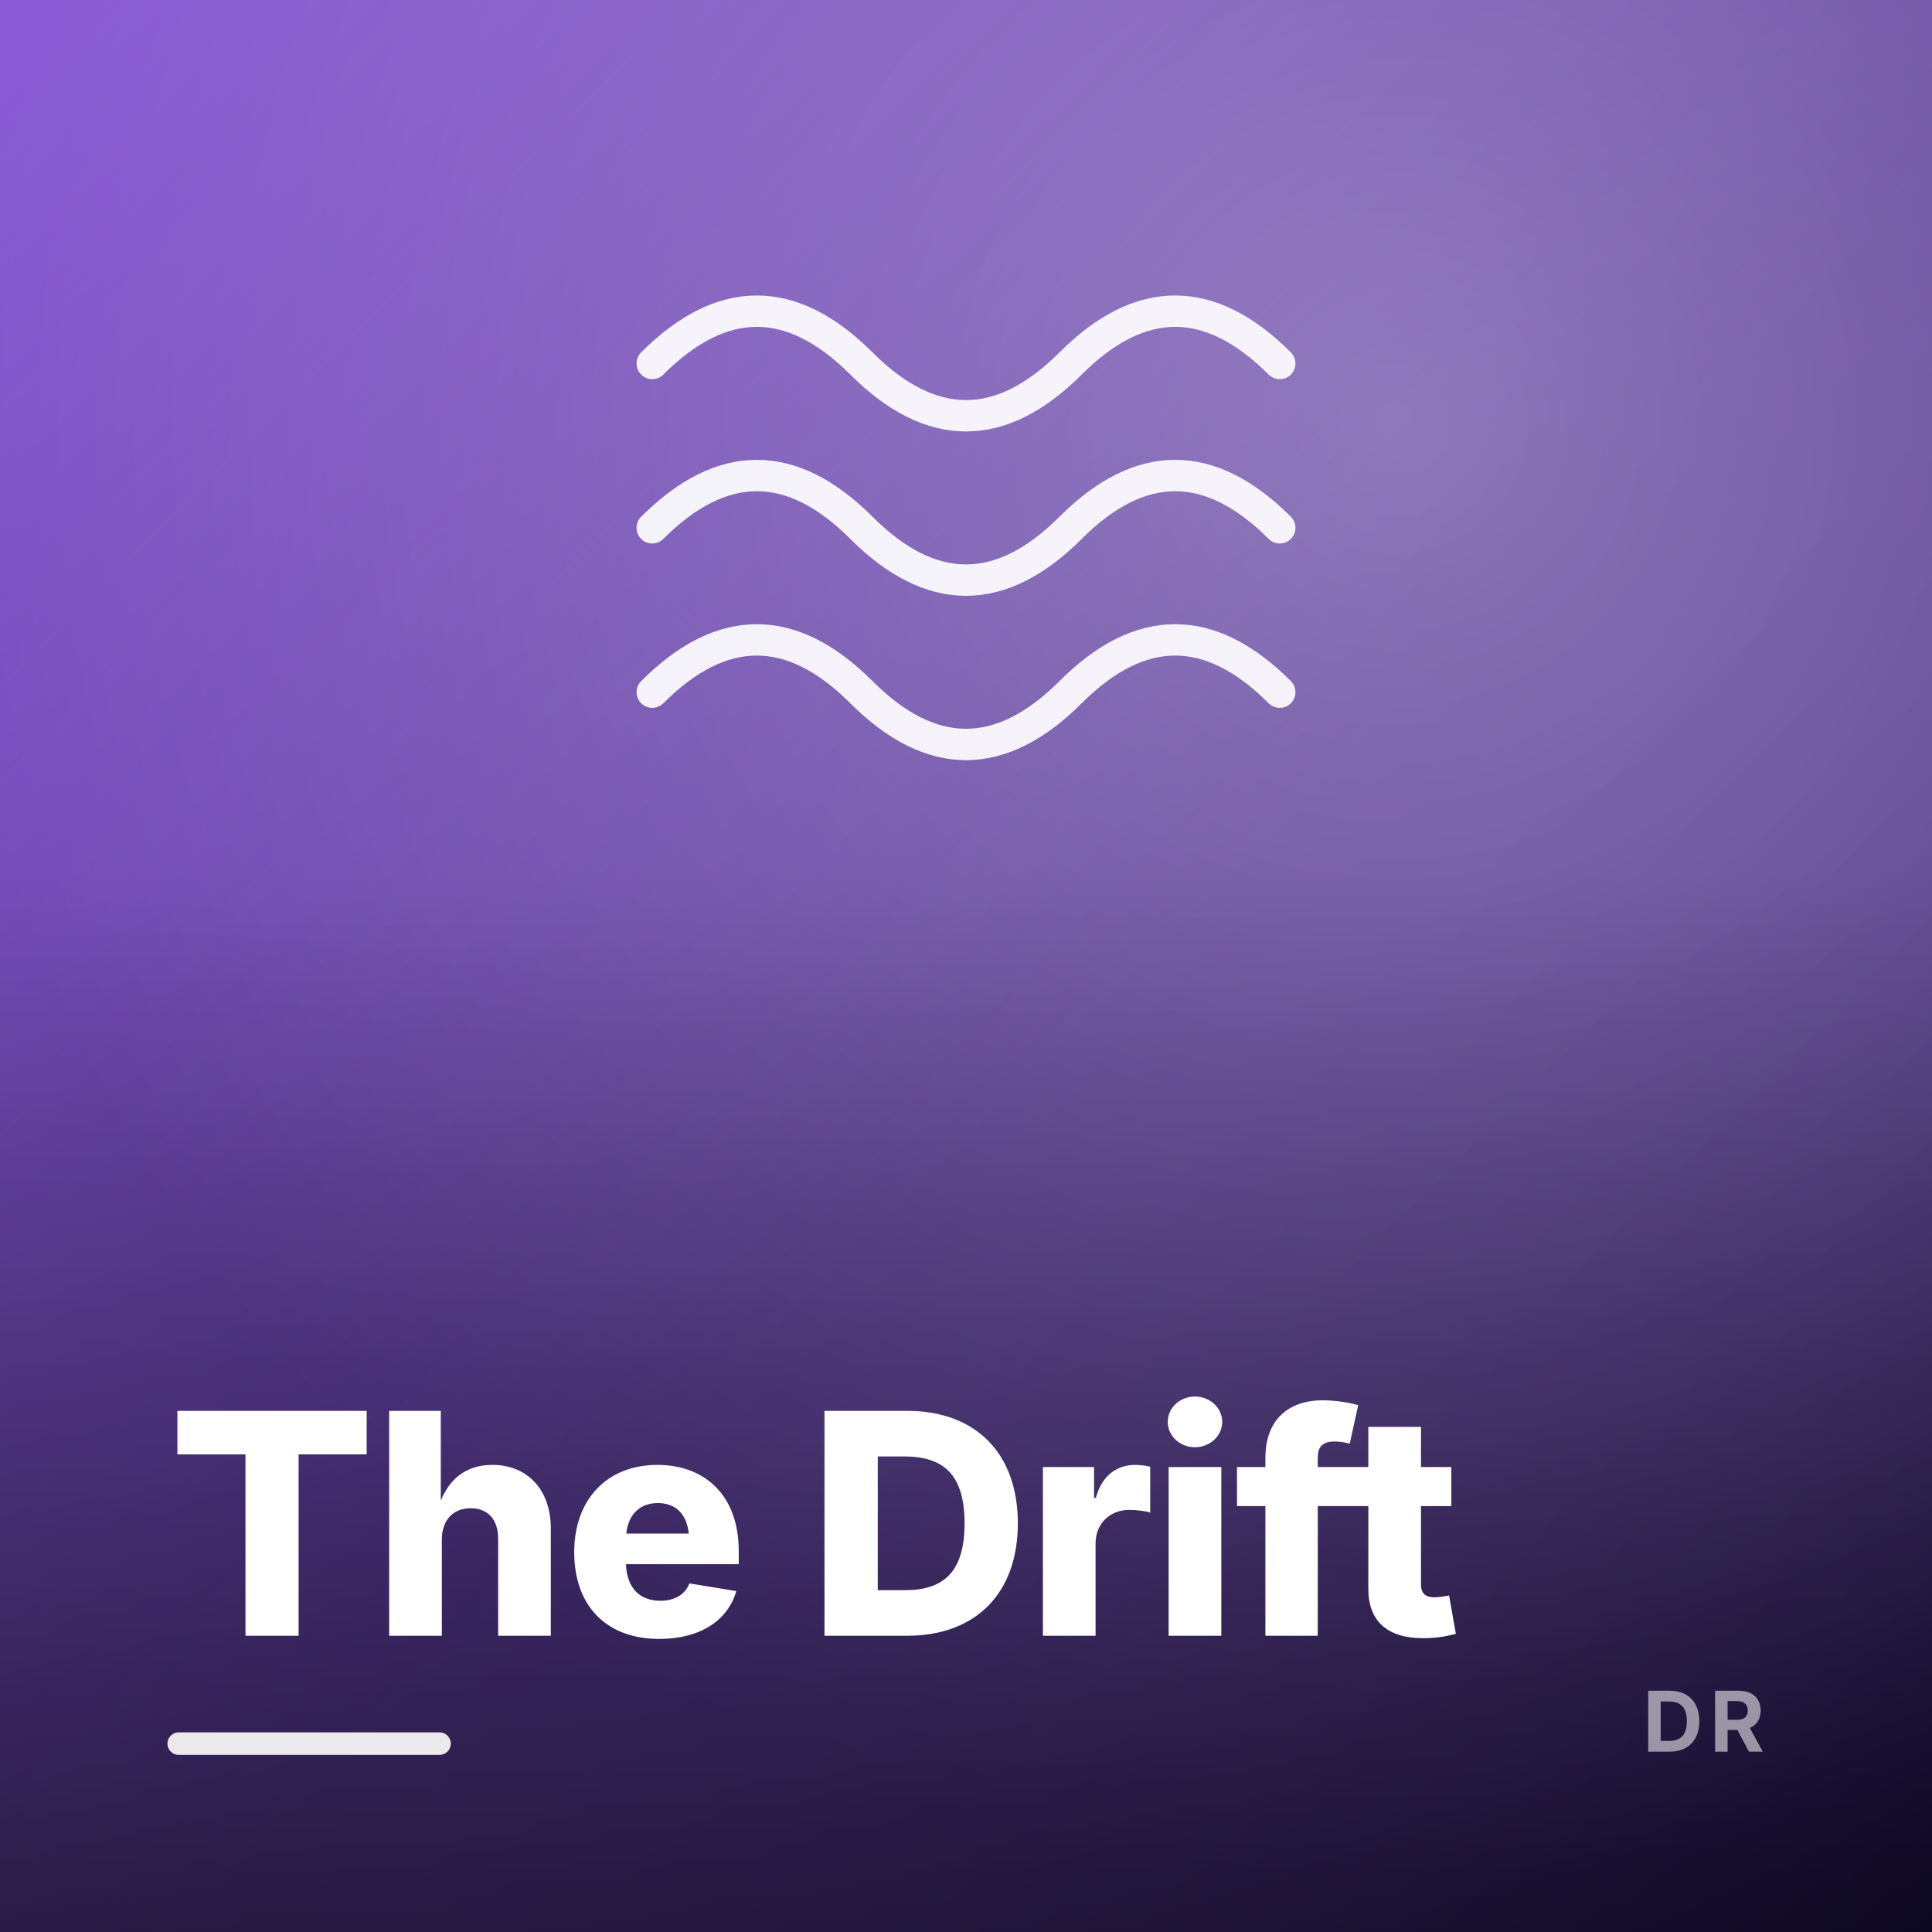
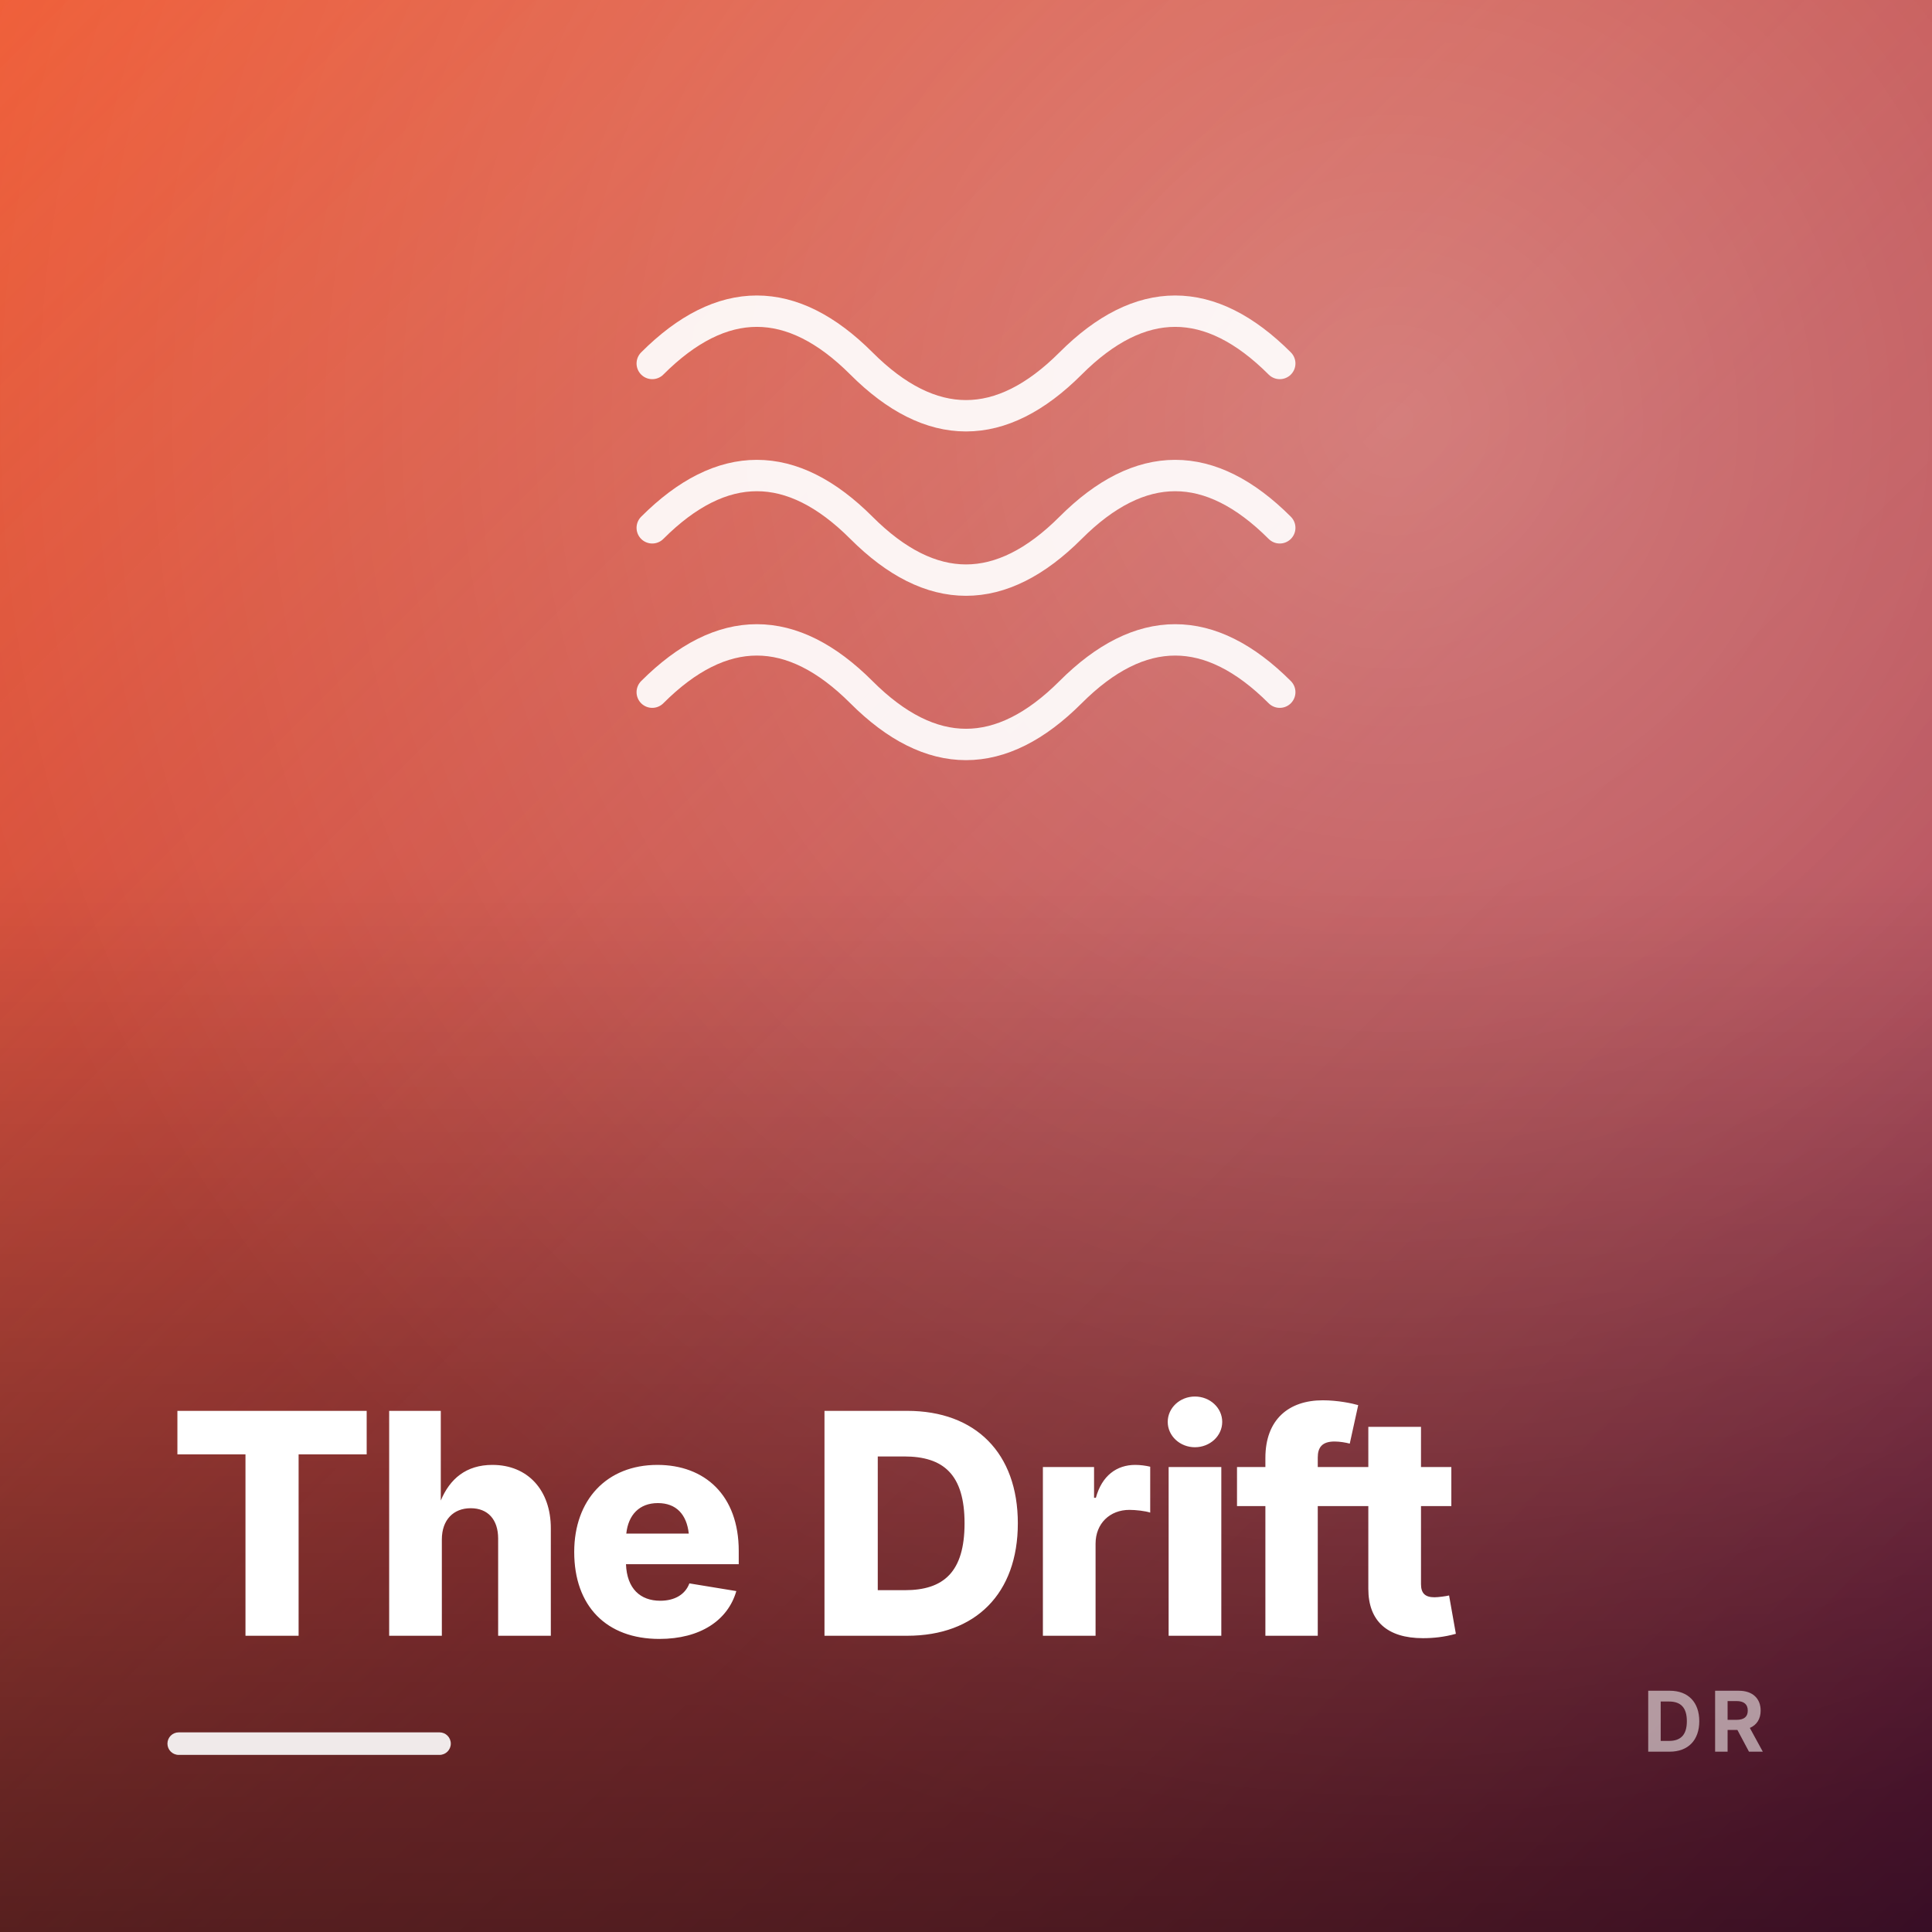
<svg xmlns="http://www.w3.org/2000/svg" viewBox="0 0 600 600" width="600" height="600" role="img" aria-label="The Drift">
  <defs>
    <linearGradient id="bg" x1="0" y1="0" x2="1" y2="1">
-       <stop offset="0%" stop-color="#8A5BD6" />
-       <stop offset="55%" stop-color="#8A5BD6" stop-opacity="0.55" />
-       <stop offset="100%" stop-color="#1B1145" />
+       <stop offset="0%" stop-color="#F0603A" />
+       <stop offset="55%" stop-color="#F0603A" stop-opacity="0.55" />
+       <stop offset="100%" stop-color="#7A1E52" />
    </linearGradient>
    <radialGradient id="glow" cx="0.72" cy="0.22" r="0.75">
      <stop offset="0%" stop-color="#FFFFFF" stop-opacity="0.30" />
      <stop offset="100%" stop-color="#FFFFFF" stop-opacity="0" />
    </radialGradient>
    <linearGradient id="shade" x1="0" y1="0" x2="0" y2="1">
      <stop offset="45%" stop-color="#000" stop-opacity="0" />
      <stop offset="100%" stop-color="#000" stop-opacity="0.55" />
    </linearGradient>
  </defs>
-   <rect width="600" height="600" fill="#1B1145" />
+   <rect width="600" height="600" fill="#7A1E52" />
  <rect width="600" height="600" fill="url(#bg)" />
  <rect width="600" height="600" fill="url(#glow)" />
  <g transform="translate(300 34) scale(2.32)" fill="none" stroke="#FFFFFF" stroke-opacity="0.92" stroke-width="4.2" stroke-linecap="round" stroke-linejoin="round" color="#FFFFFF">
    <g transform="translate(-50 0)">
      <path d="M8 34 q14 -14 28 0 t28 0 t28 0" />
      <path d="M8 56 q14 -14 28 0 t28 0 t28 0" />
      <path d="M8 78 q14 -14 28 0 t28 0 t28 0" />
    </g>
  </g>
  <rect width="600" height="600" fill="url(#shade)" />
  <text fill="#FFFFFF" font-family="Inter, Helvetica, Arial, system-ui, sans-serif" font-size="96" font-weight="800" letter-spacing="-1.5">
    <tspan x="52" y="508">The Drift</tspan>
  </text>
  <rect x="52" y="538" width="88" height="7" rx="3.5" fill="#FFFFFF" opacity="0.9" />
  <text x="548" y="544" fill="#FFFFFF" opacity="0.55" text-anchor="end" font-family="Inter, Helvetica, Arial, system-ui, sans-serif" font-size="26" font-weight="700" letter-spacing="2">DR</text>
</svg>
